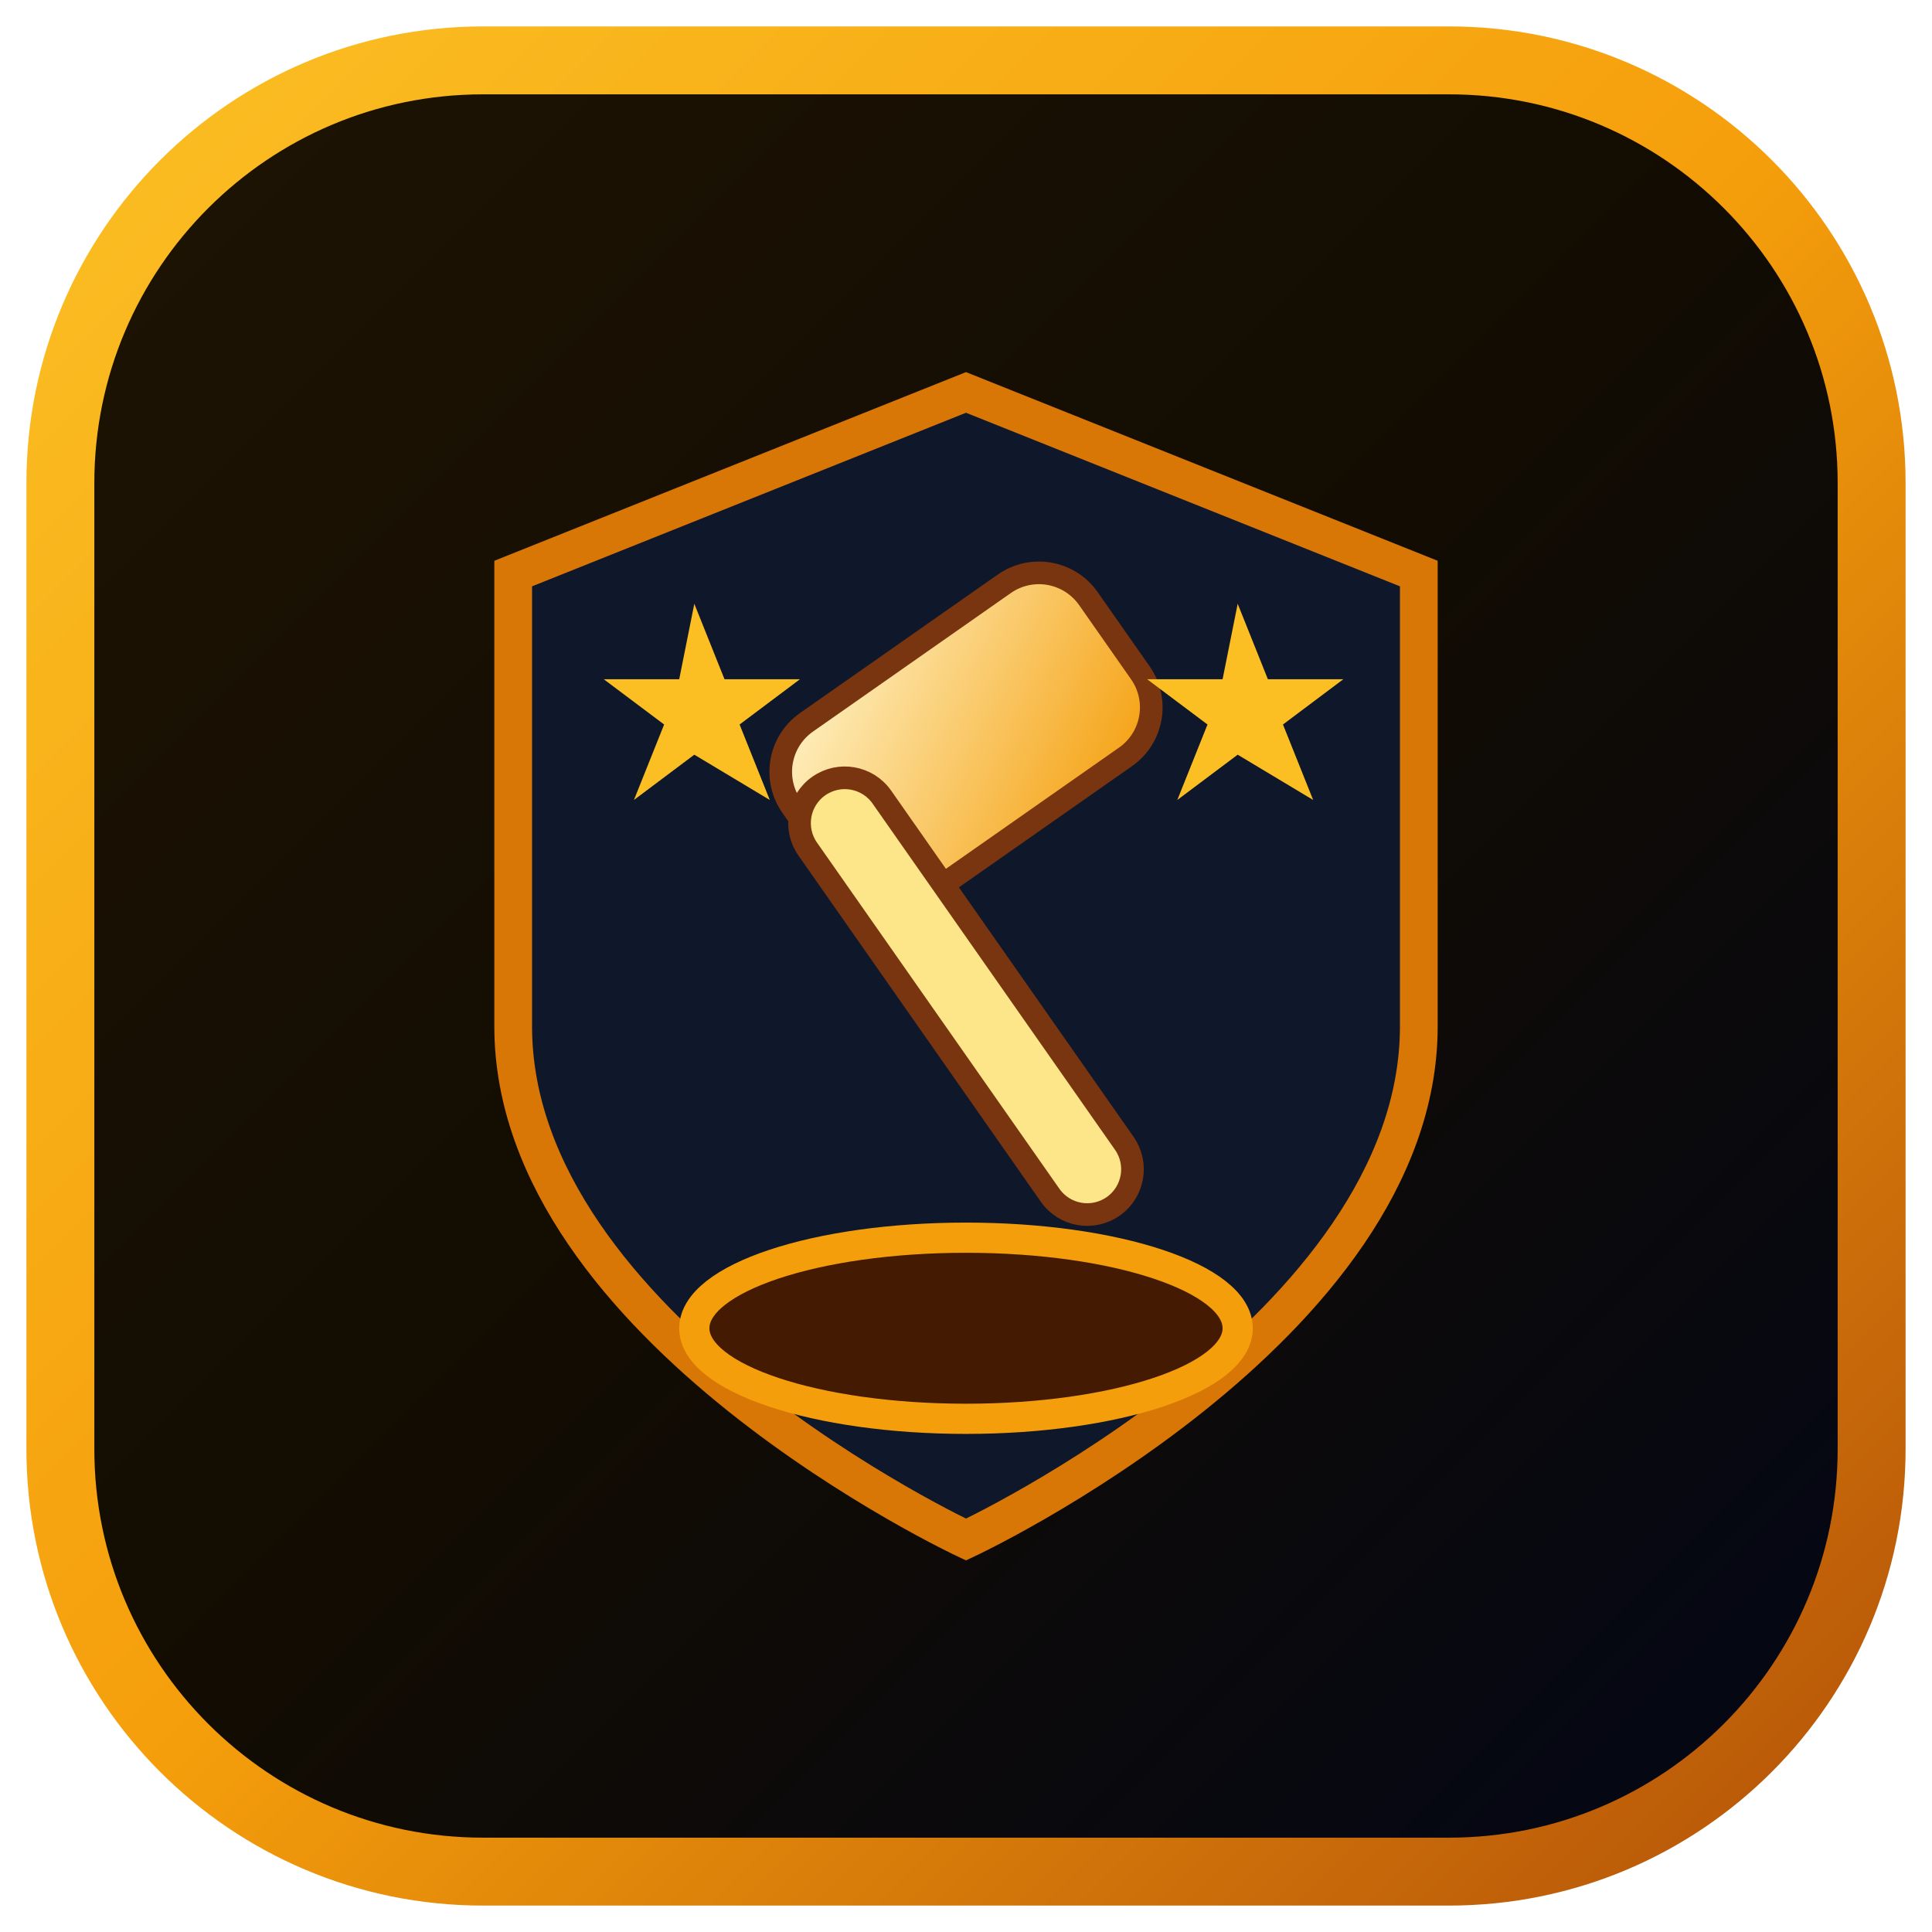
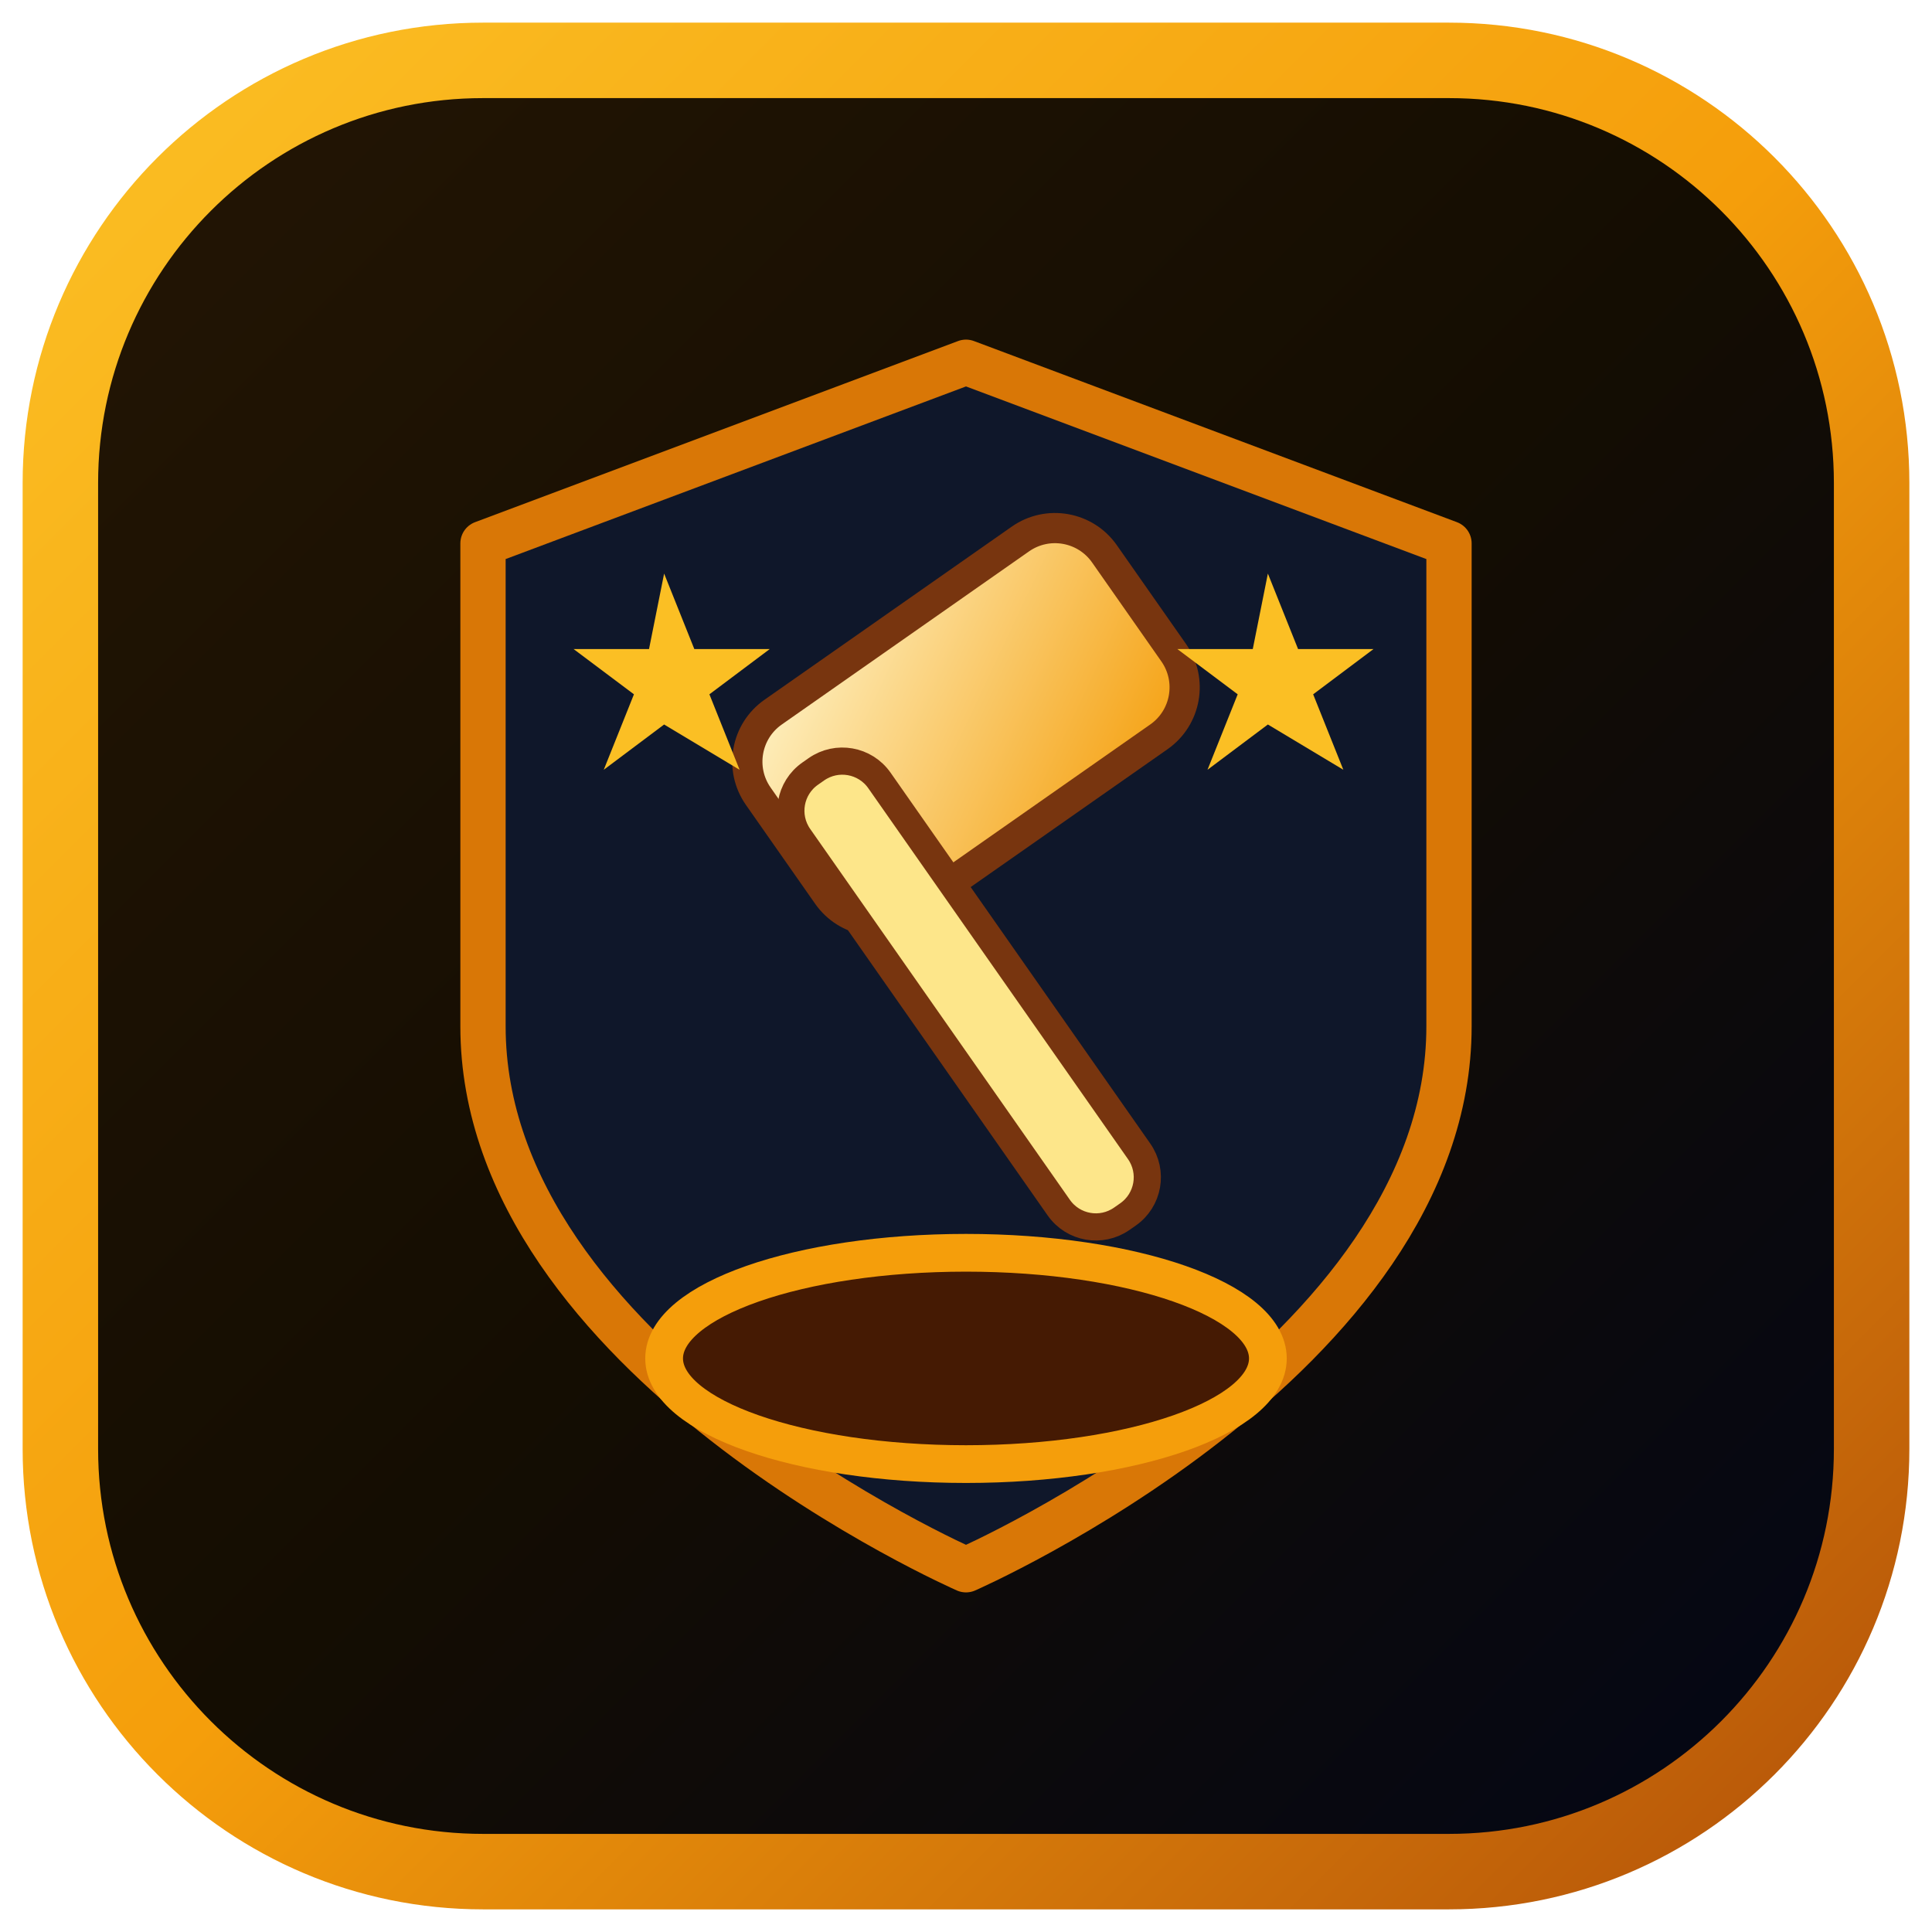
<svg xmlns="http://www.w3.org/2000/svg" viewBox="0 0 128 128" width="100%" height="100%">
  <defs>
    <linearGradient id="out-bg" x1="0%" y1="0%" x2="100%" y2="100%">
-       <stop offset="0%" stop-color="#1f1404" />
-       <stop offset="50%" stop-color="#120c02" />
+       <stop offset="0%" stop-color="#241604" />
+       <stop offset="50%" stop-color="#140d02" />
      <stop offset="100%" stop-color="#020617" />
    </linearGradient>
    <linearGradient id="out-glow" x1="0%" y1="0%" x2="100%" y2="100%">
      <stop offset="0%" stop-color="#fbbf24" />
      <stop offset="50%" stop-color="#f59e0b" />
      <stop offset="100%" stop-color="#b45309" />
    </linearGradient>
    <linearGradient id="gavel-grad" x1="0%" y1="0%" x2="100%" y2="100%">
      <stop offset="0%" stop-color="#fef3c7" />
      <stop offset="100%" stop-color="#f59e0b" />
    </linearGradient>
  </defs>
-   <rect x="4" y="4" width="120" height="120" rx="28" fill="url(#out-bg)" stroke="url(#out-glow)" stroke-width="4.5" />
-   <path d="M 64 26 L 94 38 L 94 68 C 94 88 64 102 64 102 C 64 102 34 88 34 68 L 34 38 Z" fill="#0f172a" stroke="#d97706" stroke-width="2.5" />
-   <rect x="52" y="42" width="24" height="14" rx="4" transform="rotate(-35 64 49)" fill="url(#gavel-grad)" stroke="#78350f" stroke-width="1.5" />
-   <rect x="61" y="49" width="6" height="34" rx="3" transform="rotate(-35 64 66)" fill="#fde68a" stroke="#78350f" stroke-width="1.5" />
-   <ellipse cx="64" cy="88" rx="18" ry="6" fill="#451a03" stroke="#f59e0b" stroke-width="2" />
-   <polygon points="46,40 48,45 53,45 49,48 51,53 46,50 42,53 44,48 40,45 45,45" fill="#fbbf24" />
-   <polygon points="82,40 84,45 89,45 85,48 87,53 82,50 78,53 80,48 76,45 81,45" fill="#fbbf24" />
+   <rect x="4" y="4" width="120" height="120" rx="28" fill="url(#out-bg)" stroke="url(#out-glow)" stroke-width="5" />
+   <path d="M 64 24 L 96 36 L 96 68 C 96 90 64 104 64 104 C 64 104 32 90 32 68 L 32 36 Z" fill="#0f172a" stroke="#d97706" stroke-width="3" stroke-linejoin="round" />
+   <rect x="50" y="40" width="28" height="16" rx="4" transform="rotate(-35 64 48)" fill="url(#gavel-grad)" stroke="#78350f" stroke-width="2" />
+   <rect x="61" y="48" width="6.5" height="36" rx="3" transform="rotate(-35 64 66)" fill="#fde68a" stroke="#78350f" stroke-width="1.8" />
+   <ellipse cx="64" cy="90" rx="20" ry="7" fill="#451a03" stroke="#f59e0b" stroke-width="2.5" />
+   <polygon points="44,38 46,43 51,43 47,46 49,51 44,48 40,51 42,46 38,43 43,43" fill="#fbbf24" />
+   <polygon points="84,38 86,43 91,43 87,46 89,51 84,48 80,51 82,46 78,43 83,43" fill="#fbbf24" />
</svg>
